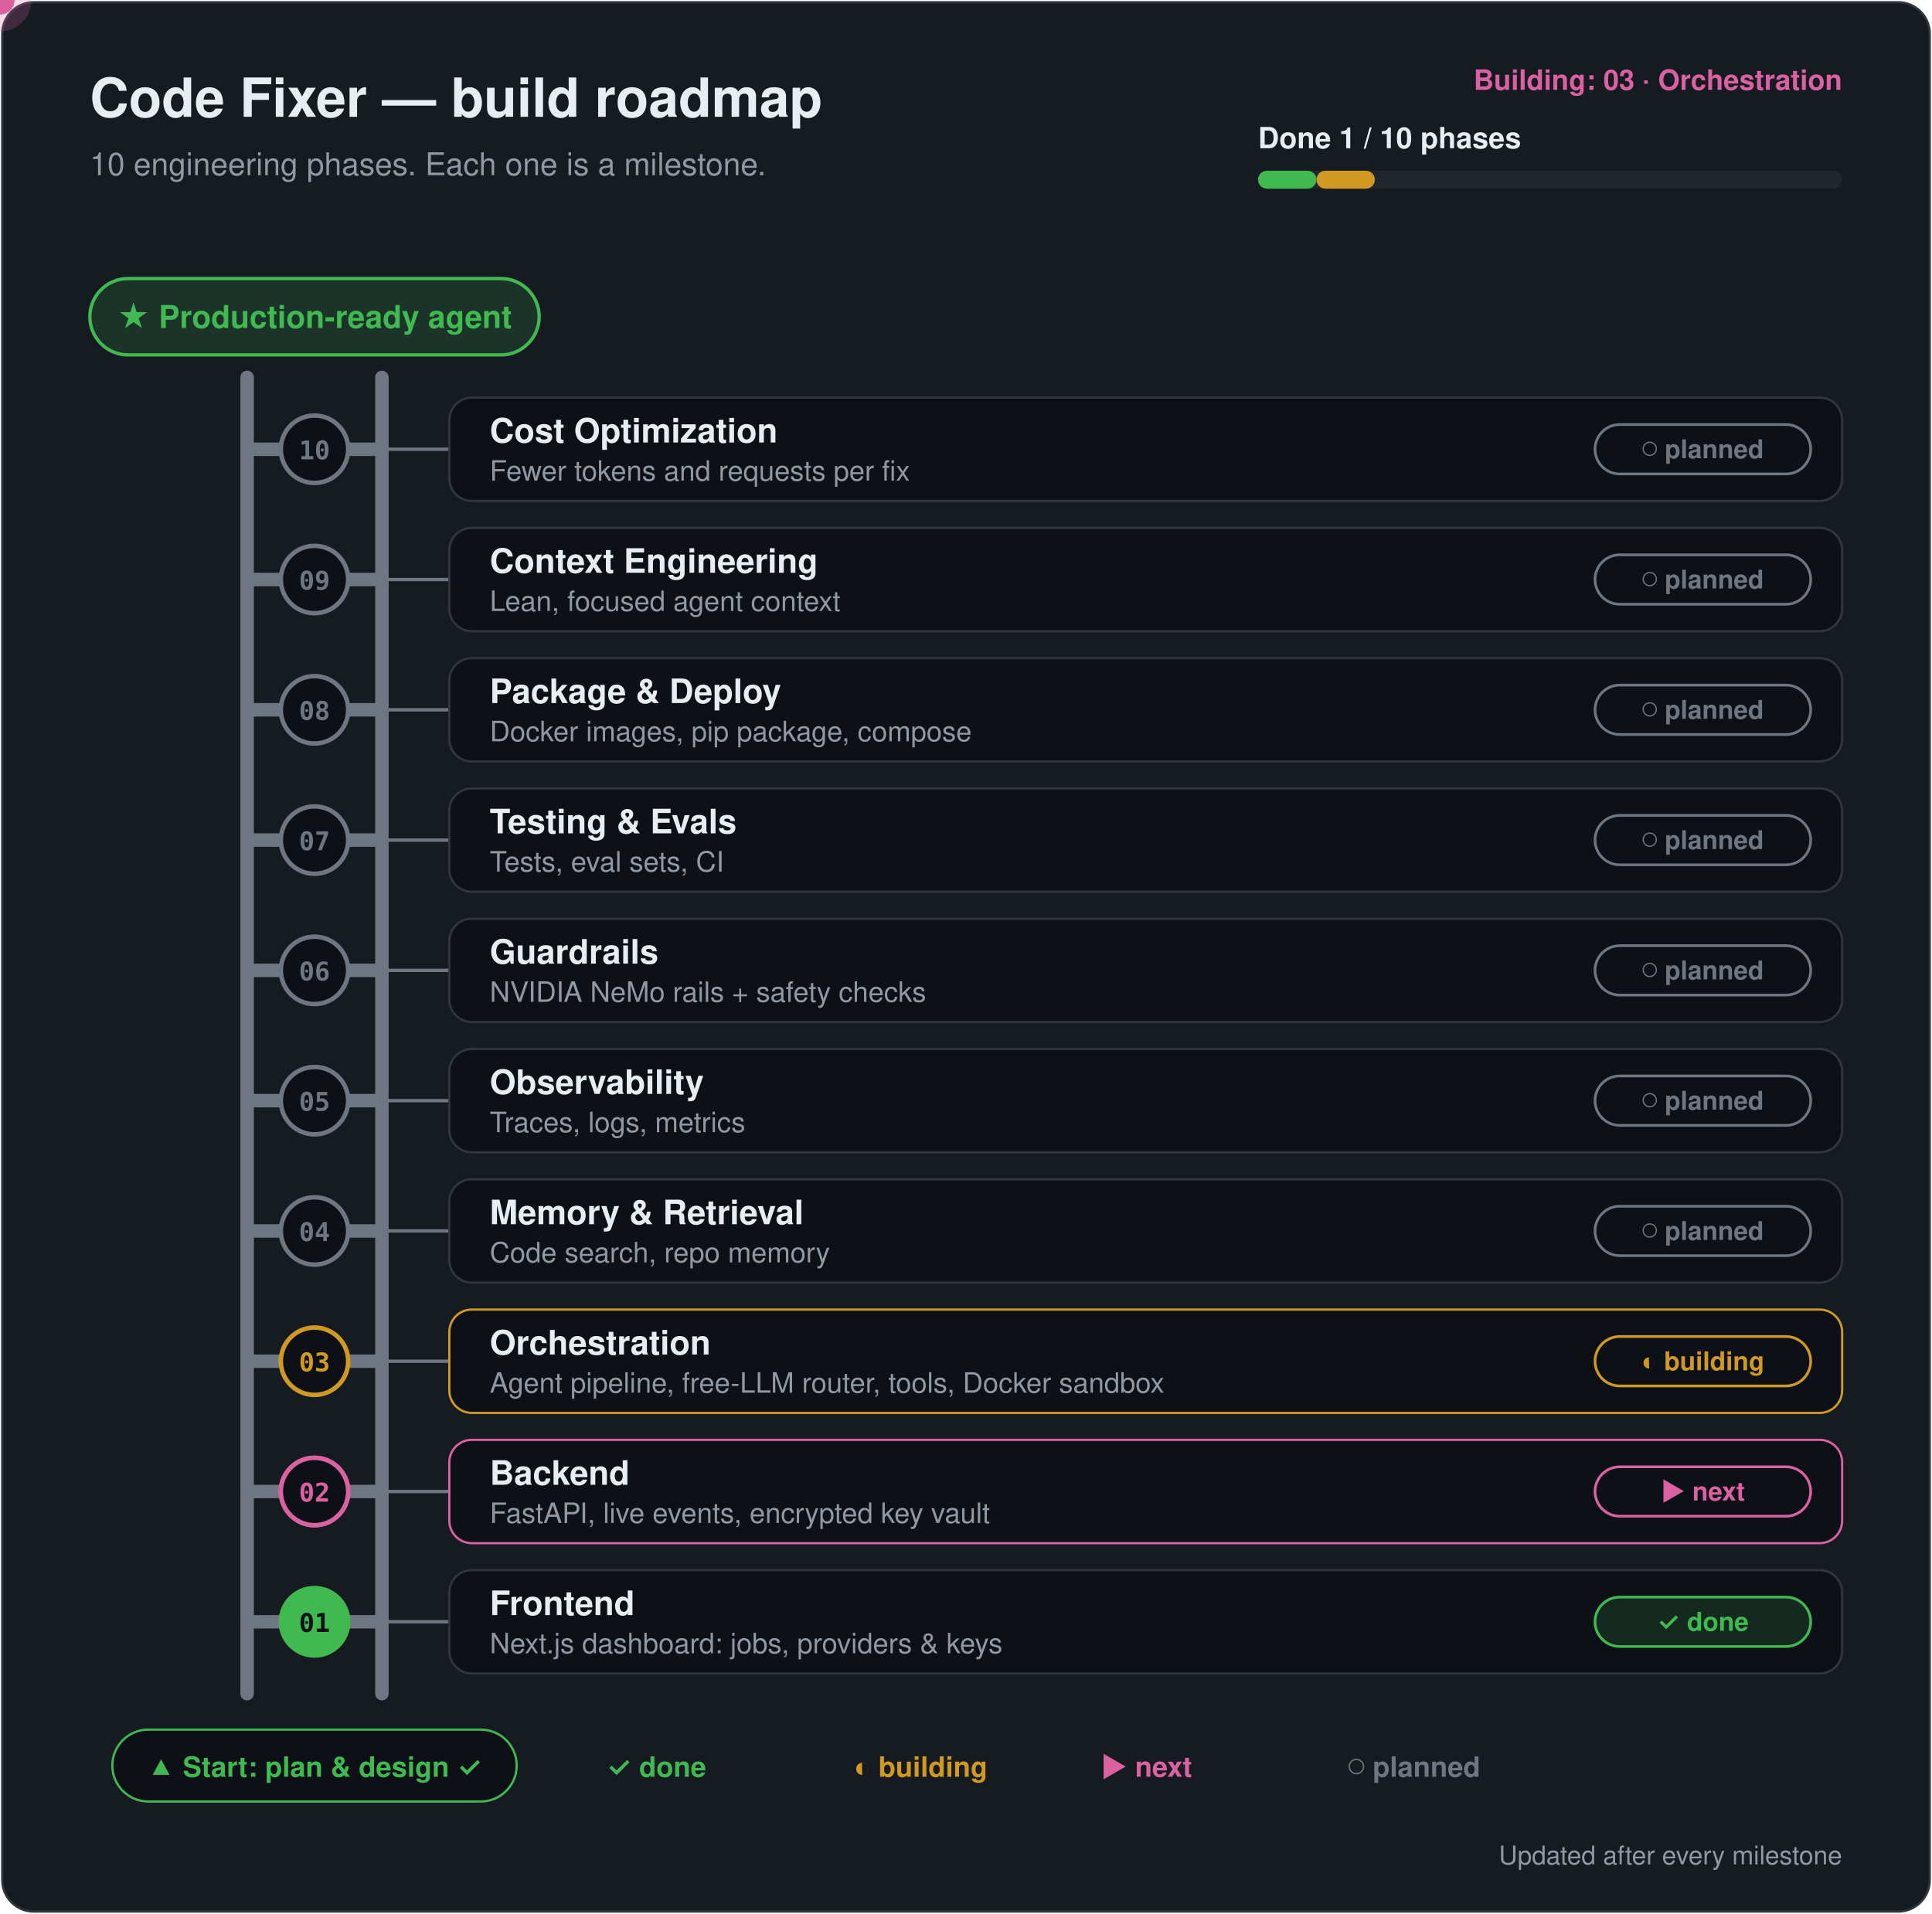
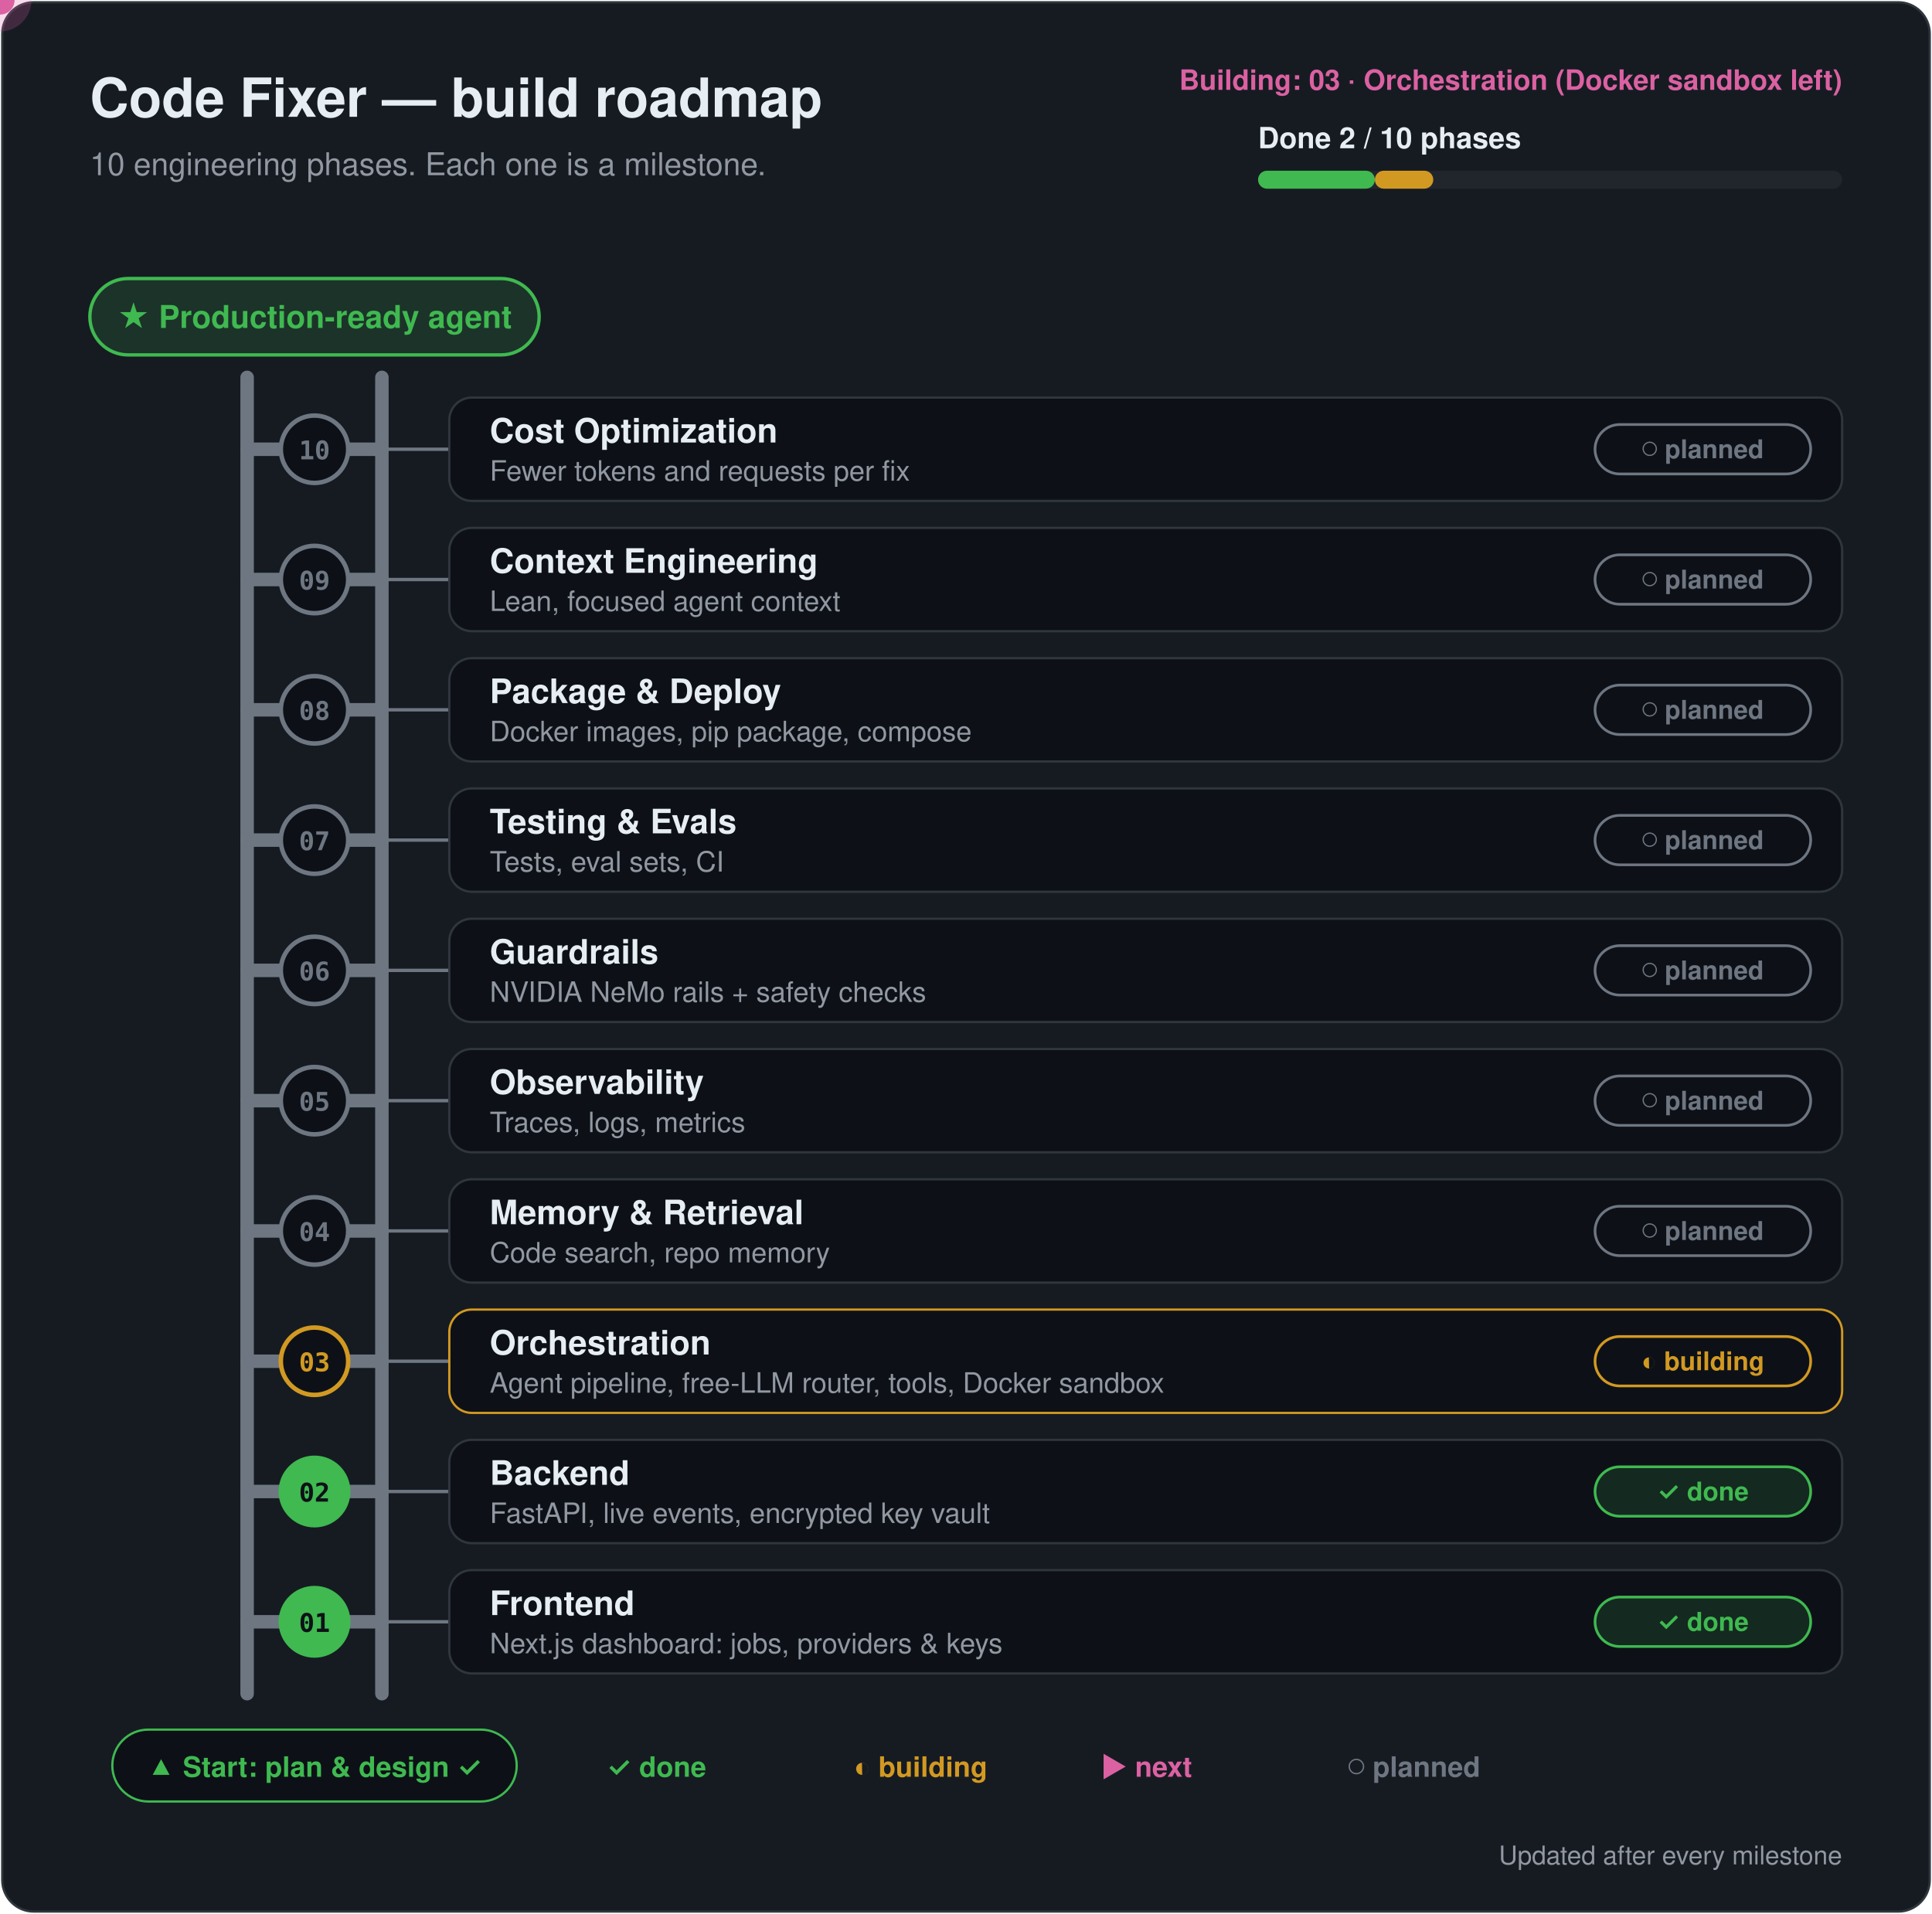
<svg xmlns="http://www.w3.org/2000/svg" width="860" height="852" viewBox="0 0 860 852" role="img" aria-label="Code Fixer build roadmap: 10 engineering phases from Frontend to Cost Optimization, with the status of each">
  <rect x="1" y="1" width="858" height="850" rx="14" fill="#161b22" stroke="#30363d" />
  <text x="40" y="52" font-family="-apple-system, 'Segoe UI', Helvetica, Arial, sans-serif" font-size="24" fill="#e6edf3" font-weight="700" text-anchor="start">Code Fixer — build roadmap</text>
  <text x="40" y="78" font-family="-apple-system, 'Segoe UI', Helvetica, Arial, sans-serif" font-size="14" fill="#9198a1" font-weight="normal" text-anchor="start">10 engineering phases. Each one is a milestone.</text>
-   <text x="820" y="40" font-family="-apple-system, 'Segoe UI', Helvetica, Arial, sans-serif" font-size="12.5" fill="#db61a2" font-weight="600" text-anchor="end">Building: 03 · Orchestration</text>
-   <text x="560" y="66" font-family="-apple-system, 'Segoe UI', Helvetica, Arial, sans-serif" font-size="13" fill="#e6edf3" font-weight="700" text-anchor="start">Done 1 / 10 phases</text>
+   <text x="820" y="40" font-family="-apple-system, 'Segoe UI', Helvetica, Arial, sans-serif" font-size="12.5" fill="#db61a2" font-weight="600" text-anchor="end">Building: 03 · Orchestration (Docker sandbox left)</text>
+   <text x="560" y="66" font-family="-apple-system, 'Segoe UI', Helvetica, Arial, sans-serif" font-size="13" fill="#e6edf3" font-weight="700" text-anchor="start">Done 2 / 10 phases</text>
  <rect x="560" y="76" width="260" height="8" rx="4" fill="#21262d" />
-   <rect x="560" y="76" width="26.0" height="8" rx="4" fill="#3fb950" />
-   <rect x="586.0" y="76" width="26.0" height="8" rx="4" fill="#d29922" />
+   <rect x="560" y="76" width="52.0" height="8" rx="4" fill="#3fb950" />
+   <rect x="612.0" y="76" width="26.0" height="8" rx="4" fill="#d29922" />
  <rect x="40.0" y="124" width="200" height="34" rx="17" fill="#3fb950" opacity="0.15" />
  <rect x="40.0" y="124" width="200" height="34" rx="17" fill="none" stroke="#3fb950" stroke-width="1.5" />
  <text x="140.0" y="146" font-family="-apple-system, 'Segoe UI', Helvetica, Arial, sans-serif" font-size="14" fill="#3fb950" font-weight="700" text-anchor="middle">★ Production-ready agent</text>
  <line x1="110" y1="168" x2="110" y2="754" stroke="#6e7681" stroke-width="6" stroke-linecap="round" />
  <line x1="170" y1="168" x2="170" y2="754" stroke="#6e7681" stroke-width="6" stroke-linecap="round" />
  <line x1="110" y1="722" x2="170" y2="722" stroke="#6e7681" stroke-width="6" stroke-linecap="round" />
  <line x1="170" y1="722" x2="200" y2="722" stroke="#6e7681" stroke-width="1.5" />
  <circle cx="140.0" cy="722" r="15" fill="#3fb950" stroke="#3fb950" stroke-width="2" />
  <text x="140.0" y="726.5" font-family="ui-monospace, SFMono-Regular, Menlo, Consolas, monospace" font-size="11.5" fill="#0d1117" font-weight="700" text-anchor="middle">01</text>
  <rect x="200" y="699.0" width="620" height="46" rx="10" fill="#0d1117" stroke="#30363d" />
  <text x="218" y="719" font-family="-apple-system, 'Segoe UI', Helvetica, Arial, sans-serif" font-size="15" fill="#e6edf3" font-weight="700" text-anchor="start">Frontend</text>
  <text x="218" y="736" font-family="-apple-system, 'Segoe UI', Helvetica, Arial, sans-serif" font-size="12.5" fill="#9198a1" font-weight="normal" text-anchor="start">Next.js dashboard: jobs, providers &amp; keys</text>
  <rect x="710" y="711" width="96" height="22" rx="11" fill="#3fb950" fill-opacity="0.15" stroke="#3fb950" stroke-width="1.2" />
  <text x="758.0" y="726" font-family="-apple-system, 'Segoe UI', Helvetica, Arial, sans-serif" font-size="11.5" fill="#3fb950" font-weight="600" text-anchor="middle">✓ done</text>
  <rect x="200" y="699.0" width="620" height="46" rx="10" fill="#db61a2" fill-opacity="0.07" stroke="#db61a2" stroke-width="2" opacity="0">
    <animate attributeName="opacity" dur="12s" repeatCount="indefinite" calcMode="linear" keyTimes="0;0.028;0.04;0.09;0.97;1" values="0.0;0.0;1.0;0.3;0.3;0.0" />
  </rect>
  <line x1="110" y1="664" x2="170" y2="664" stroke="#6e7681" stroke-width="6" stroke-linecap="round" />
  <line x1="170" y1="664" x2="200" y2="664" stroke="#6e7681" stroke-width="1.5" />
-   <circle cx="140.0" cy="664" r="15" fill="none" stroke="#db61a2" stroke-width="2">
-     <animate attributeName="r" values="15;24;15" dur="2s" repeatCount="indefinite" />
-     <animate attributeName="opacity" values="0.9;0;0.9" dur="2s" repeatCount="indefinite" />
-   </circle>
-   <circle cx="140.0" cy="664" r="15" fill="#0d1117" stroke="#db61a2" stroke-width="2" />
-   <text x="140.0" y="668.5" font-family="ui-monospace, SFMono-Regular, Menlo, Consolas, monospace" font-size="11.5" fill="#db61a2" font-weight="700" text-anchor="middle">02</text>
-   <rect x="200" y="641.0" width="620" height="46" rx="10" fill="#0d1117" stroke="#db61a2" />
+   <circle cx="140.0" cy="664" r="15" fill="#3fb950" stroke="#3fb950" stroke-width="2" />
+   <text x="140.0" y="668.5" font-family="ui-monospace, SFMono-Regular, Menlo, Consolas, monospace" font-size="11.5" fill="#0d1117" font-weight="700" text-anchor="middle">02</text>
+   <rect x="200" y="641.0" width="620" height="46" rx="10" fill="#0d1117" stroke="#30363d" />
  <text x="218" y="661" font-family="-apple-system, 'Segoe UI', Helvetica, Arial, sans-serif" font-size="15" fill="#e6edf3" font-weight="700" text-anchor="start">Backend</text>
  <text x="218" y="678" font-family="-apple-system, 'Segoe UI', Helvetica, Arial, sans-serif" font-size="12.5" fill="#9198a1" font-weight="normal" text-anchor="start">FastAPI, live events, encrypted key vault</text>
-   <rect x="710" y="653" width="96" height="22" rx="11" fill="none" fill-opacity="1" stroke="#db61a2" stroke-width="1.2" />
-   <text x="758.0" y="668" font-family="-apple-system, 'Segoe UI', Helvetica, Arial, sans-serif" font-size="11.5" fill="#db61a2" font-weight="600" text-anchor="middle">▶ next</text>
+   <rect x="710" y="653" width="96" height="22" rx="11" fill="#3fb950" fill-opacity="0.15" stroke="#3fb950" stroke-width="1.2" />
+   <text x="758.0" y="668" font-family="-apple-system, 'Segoe UI', Helvetica, Arial, sans-serif" font-size="11.5" fill="#3fb950" font-weight="600" text-anchor="middle">✓ done</text>
  <rect x="200" y="641.0" width="620" height="46" rx="10" fill="#db61a2" fill-opacity="0.07" stroke="#db61a2" stroke-width="2" opacity="0">
    <animate attributeName="opacity" dur="12s" repeatCount="indefinite" calcMode="linear" keyTimes="0;0.119;0.131;0.181;0.97;1" values="0.0;0.0;1.0;0.3;0.3;0.0" />
  </rect>
  <line x1="110" y1="606" x2="170" y2="606" stroke="#6e7681" stroke-width="6" stroke-linecap="round" />
  <line x1="170" y1="606" x2="200" y2="606" stroke="#6e7681" stroke-width="1.5" />
  <circle cx="140.0" cy="606" r="15" fill="#0d1117" stroke="#d29922" stroke-width="2" />
  <text x="140.0" y="610.5" font-family="ui-monospace, SFMono-Regular, Menlo, Consolas, monospace" font-size="11.5" fill="#d29922" font-weight="700" text-anchor="middle">03</text>
  <rect x="200" y="583.0" width="620" height="46" rx="10" fill="#0d1117" stroke="#d29922" />
  <text x="218" y="603" font-family="-apple-system, 'Segoe UI', Helvetica, Arial, sans-serif" font-size="15" fill="#e6edf3" font-weight="700" text-anchor="start">Orchestration</text>
  <text x="218" y="620" font-family="-apple-system, 'Segoe UI', Helvetica, Arial, sans-serif" font-size="12.5" fill="#9198a1" font-weight="normal" text-anchor="start">Agent pipeline, free-LLM router, tools, Docker sandbox</text>
  <rect x="710" y="595" width="96" height="22" rx="11" fill="none" fill-opacity="1" stroke="#d29922" stroke-width="1.2" />
  <text x="758.0" y="610" font-family="-apple-system, 'Segoe UI', Helvetica, Arial, sans-serif" font-size="11.5" fill="#d29922" font-weight="600" text-anchor="middle">◐ building</text>
  <rect x="200" y="583.0" width="620" height="46" rx="10" fill="#db61a2" fill-opacity="0.07" stroke="#db61a2" stroke-width="2" opacity="0">
    <animate attributeName="opacity" dur="12s" repeatCount="indefinite" calcMode="linear" keyTimes="0;0.21;0.222;0.272;0.97;1" values="0.0;0.0;1.0;0.3;0.3;0.0" />
  </rect>
  <line x1="110" y1="548" x2="170" y2="548" stroke="#6e7681" stroke-width="6" stroke-linecap="round" />
  <line x1="170" y1="548" x2="200" y2="548" stroke="#6e7681" stroke-width="1.5" />
  <circle cx="140.0" cy="548" r="15" fill="#0d1117" stroke="#6e7681" stroke-width="2" />
  <text x="140.0" y="552.5" font-family="ui-monospace, SFMono-Regular, Menlo, Consolas, monospace" font-size="11.5" fill="#6e7681" font-weight="700" text-anchor="middle">04</text>
  <rect x="200" y="525.0" width="620" height="46" rx="10" fill="#0d1117" stroke="#30363d" />
  <text x="218" y="545" font-family="-apple-system, 'Segoe UI', Helvetica, Arial, sans-serif" font-size="15" fill="#e6edf3" font-weight="700" text-anchor="start">Memory &amp; Retrieval</text>
  <text x="218" y="562" font-family="-apple-system, 'Segoe UI', Helvetica, Arial, sans-serif" font-size="12.5" fill="#9198a1" font-weight="normal" text-anchor="start">Code search, repo memory</text>
  <rect x="710" y="537" width="96" height="22" rx="11" fill="none" fill-opacity="1" stroke="#6e7681" stroke-width="1.2" />
  <text x="758.0" y="552" font-family="-apple-system, 'Segoe UI', Helvetica, Arial, sans-serif" font-size="11.5" fill="#6e7681" font-weight="600" text-anchor="middle">○ planned</text>
  <rect x="200" y="525.0" width="620" height="46" rx="10" fill="#db61a2" fill-opacity="0.07" stroke="#db61a2" stroke-width="2" opacity="0">
    <animate attributeName="opacity" dur="12s" repeatCount="indefinite" calcMode="linear" keyTimes="0;0.301;0.313;0.363;0.97;1" values="0.0;0.0;1.0;0.3;0.3;0.0" />
  </rect>
  <line x1="110" y1="490" x2="170" y2="490" stroke="#6e7681" stroke-width="6" stroke-linecap="round" />
  <line x1="170" y1="490" x2="200" y2="490" stroke="#6e7681" stroke-width="1.5" />
  <circle cx="140.0" cy="490" r="15" fill="#0d1117" stroke="#6e7681" stroke-width="2" />
  <text x="140.0" y="494.5" font-family="ui-monospace, SFMono-Regular, Menlo, Consolas, monospace" font-size="11.5" fill="#6e7681" font-weight="700" text-anchor="middle">05</text>
  <rect x="200" y="467.0" width="620" height="46" rx="10" fill="#0d1117" stroke="#30363d" />
  <text x="218" y="487" font-family="-apple-system, 'Segoe UI', Helvetica, Arial, sans-serif" font-size="15" fill="#e6edf3" font-weight="700" text-anchor="start">Observability</text>
  <text x="218" y="504" font-family="-apple-system, 'Segoe UI', Helvetica, Arial, sans-serif" font-size="12.5" fill="#9198a1" font-weight="normal" text-anchor="start">Traces, logs, metrics</text>
  <rect x="710" y="479" width="96" height="22" rx="11" fill="none" fill-opacity="1" stroke="#6e7681" stroke-width="1.2" />
  <text x="758.0" y="494" font-family="-apple-system, 'Segoe UI', Helvetica, Arial, sans-serif" font-size="11.5" fill="#6e7681" font-weight="600" text-anchor="middle">○ planned</text>
  <rect x="200" y="467.0" width="620" height="46" rx="10" fill="#db61a2" fill-opacity="0.07" stroke="#db61a2" stroke-width="2" opacity="0">
    <animate attributeName="opacity" dur="12s" repeatCount="indefinite" calcMode="linear" keyTimes="0;0.392;0.404;0.454;0.97;1" values="0.0;0.0;1.0;0.3;0.3;0.0" />
  </rect>
  <line x1="110" y1="432" x2="170" y2="432" stroke="#6e7681" stroke-width="6" stroke-linecap="round" />
  <line x1="170" y1="432" x2="200" y2="432" stroke="#6e7681" stroke-width="1.5" />
  <circle cx="140.0" cy="432" r="15" fill="#0d1117" stroke="#6e7681" stroke-width="2" />
  <text x="140.0" y="436.5" font-family="ui-monospace, SFMono-Regular, Menlo, Consolas, monospace" font-size="11.5" fill="#6e7681" font-weight="700" text-anchor="middle">06</text>
  <rect x="200" y="409.0" width="620" height="46" rx="10" fill="#0d1117" stroke="#30363d" />
  <text x="218" y="429" font-family="-apple-system, 'Segoe UI', Helvetica, Arial, sans-serif" font-size="15" fill="#e6edf3" font-weight="700" text-anchor="start">Guardrails</text>
  <text x="218" y="446" font-family="-apple-system, 'Segoe UI', Helvetica, Arial, sans-serif" font-size="12.5" fill="#9198a1" font-weight="normal" text-anchor="start">NVIDIA NeMo rails + safety checks</text>
  <rect x="710" y="421" width="96" height="22" rx="11" fill="none" fill-opacity="1" stroke="#6e7681" stroke-width="1.2" />
  <text x="758.0" y="436" font-family="-apple-system, 'Segoe UI', Helvetica, Arial, sans-serif" font-size="11.5" fill="#6e7681" font-weight="600" text-anchor="middle">○ planned</text>
  <rect x="200" y="409.0" width="620" height="46" rx="10" fill="#db61a2" fill-opacity="0.07" stroke="#db61a2" stroke-width="2" opacity="0">
    <animate attributeName="opacity" dur="12s" repeatCount="indefinite" calcMode="linear" keyTimes="0;0.484;0.496;0.546;0.97;1" values="0.0;0.0;1.0;0.3;0.3;0.0" />
  </rect>
  <line x1="110" y1="374" x2="170" y2="374" stroke="#6e7681" stroke-width="6" stroke-linecap="round" />
  <line x1="170" y1="374" x2="200" y2="374" stroke="#6e7681" stroke-width="1.5" />
  <circle cx="140.0" cy="374" r="15" fill="#0d1117" stroke="#6e7681" stroke-width="2" />
  <text x="140.0" y="378.5" font-family="ui-monospace, SFMono-Regular, Menlo, Consolas, monospace" font-size="11.5" fill="#6e7681" font-weight="700" text-anchor="middle">07</text>
  <rect x="200" y="351.0" width="620" height="46" rx="10" fill="#0d1117" stroke="#30363d" />
  <text x="218" y="371" font-family="-apple-system, 'Segoe UI', Helvetica, Arial, sans-serif" font-size="15" fill="#e6edf3" font-weight="700" text-anchor="start">Testing &amp; Evals</text>
  <text x="218" y="388" font-family="-apple-system, 'Segoe UI', Helvetica, Arial, sans-serif" font-size="12.5" fill="#9198a1" font-weight="normal" text-anchor="start">Tests, eval sets, CI</text>
  <rect x="710" y="363" width="96" height="22" rx="11" fill="none" fill-opacity="1" stroke="#6e7681" stroke-width="1.2" />
  <text x="758.0" y="378" font-family="-apple-system, 'Segoe UI', Helvetica, Arial, sans-serif" font-size="11.5" fill="#6e7681" font-weight="600" text-anchor="middle">○ planned</text>
  <rect x="200" y="351.0" width="620" height="46" rx="10" fill="#db61a2" fill-opacity="0.07" stroke="#db61a2" stroke-width="2" opacity="0">
    <animate attributeName="opacity" dur="12s" repeatCount="indefinite" calcMode="linear" keyTimes="0;0.575;0.587;0.637;0.97;1" values="0.0;0.0;1.0;0.3;0.3;0.0" />
  </rect>
  <line x1="110" y1="316" x2="170" y2="316" stroke="#6e7681" stroke-width="6" stroke-linecap="round" />
  <line x1="170" y1="316" x2="200" y2="316" stroke="#6e7681" stroke-width="1.5" />
  <circle cx="140.0" cy="316" r="15" fill="#0d1117" stroke="#6e7681" stroke-width="2" />
  <text x="140.0" y="320.5" font-family="ui-monospace, SFMono-Regular, Menlo, Consolas, monospace" font-size="11.5" fill="#6e7681" font-weight="700" text-anchor="middle">08</text>
  <rect x="200" y="293.0" width="620" height="46" rx="10" fill="#0d1117" stroke="#30363d" />
  <text x="218" y="313" font-family="-apple-system, 'Segoe UI', Helvetica, Arial, sans-serif" font-size="15" fill="#e6edf3" font-weight="700" text-anchor="start">Package &amp; Deploy</text>
  <text x="218" y="330" font-family="-apple-system, 'Segoe UI', Helvetica, Arial, sans-serif" font-size="12.5" fill="#9198a1" font-weight="normal" text-anchor="start">Docker images, pip package, compose</text>
  <rect x="710" y="305" width="96" height="22" rx="11" fill="none" fill-opacity="1" stroke="#6e7681" stroke-width="1.2" />
  <text x="758.0" y="320" font-family="-apple-system, 'Segoe UI', Helvetica, Arial, sans-serif" font-size="11.5" fill="#6e7681" font-weight="600" text-anchor="middle">○ planned</text>
  <rect x="200" y="293.0" width="620" height="46" rx="10" fill="#db61a2" fill-opacity="0.07" stroke="#db61a2" stroke-width="2" opacity="0">
    <animate attributeName="opacity" dur="12s" repeatCount="indefinite" calcMode="linear" keyTimes="0;0.666;0.678;0.728;0.97;1" values="0.0;0.0;1.0;0.3;0.3;0.0" />
  </rect>
  <line x1="110" y1="258" x2="170" y2="258" stroke="#6e7681" stroke-width="6" stroke-linecap="round" />
  <line x1="170" y1="258" x2="200" y2="258" stroke="#6e7681" stroke-width="1.5" />
  <circle cx="140.0" cy="258" r="15" fill="#0d1117" stroke="#6e7681" stroke-width="2" />
  <text x="140.0" y="262.5" font-family="ui-monospace, SFMono-Regular, Menlo, Consolas, monospace" font-size="11.5" fill="#6e7681" font-weight="700" text-anchor="middle">09</text>
  <rect x="200" y="235.0" width="620" height="46" rx="10" fill="#0d1117" stroke="#30363d" />
  <text x="218" y="255" font-family="-apple-system, 'Segoe UI', Helvetica, Arial, sans-serif" font-size="15" fill="#e6edf3" font-weight="700" text-anchor="start">Context Engineering</text>
  <text x="218" y="272" font-family="-apple-system, 'Segoe UI', Helvetica, Arial, sans-serif" font-size="12.5" fill="#9198a1" font-weight="normal" text-anchor="start">Lean, focused agent context</text>
  <rect x="710" y="247" width="96" height="22" rx="11" fill="none" fill-opacity="1" stroke="#6e7681" stroke-width="1.2" />
  <text x="758.0" y="262" font-family="-apple-system, 'Segoe UI', Helvetica, Arial, sans-serif" font-size="11.5" fill="#6e7681" font-weight="600" text-anchor="middle">○ planned</text>
  <rect x="200" y="235.0" width="620" height="46" rx="10" fill="#db61a2" fill-opacity="0.07" stroke="#db61a2" stroke-width="2" opacity="0">
    <animate attributeName="opacity" dur="12s" repeatCount="indefinite" calcMode="linear" keyTimes="0;0.757;0.769;0.819;0.97;1" values="0.0;0.0;1.0;0.3;0.3;0.0" />
  </rect>
  <line x1="110" y1="200" x2="170" y2="200" stroke="#6e7681" stroke-width="6" stroke-linecap="round" />
  <line x1="170" y1="200" x2="200" y2="200" stroke="#6e7681" stroke-width="1.5" />
  <circle cx="140.0" cy="200" r="15" fill="#0d1117" stroke="#6e7681" stroke-width="2" />
  <text x="140.0" y="204.5" font-family="ui-monospace, SFMono-Regular, Menlo, Consolas, monospace" font-size="11.5" fill="#6e7681" font-weight="700" text-anchor="middle">10</text>
  <rect x="200" y="177.0" width="620" height="46" rx="10" fill="#0d1117" stroke="#30363d" />
  <text x="218" y="197" font-family="-apple-system, 'Segoe UI', Helvetica, Arial, sans-serif" font-size="15" fill="#e6edf3" font-weight="700" text-anchor="start">Cost Optimization</text>
  <text x="218" y="214" font-family="-apple-system, 'Segoe UI', Helvetica, Arial, sans-serif" font-size="12.5" fill="#9198a1" font-weight="normal" text-anchor="start">Fewer tokens and requests per fix</text>
  <rect x="710" y="189" width="96" height="22" rx="11" fill="none" fill-opacity="1" stroke="#6e7681" stroke-width="1.2" />
  <text x="758.0" y="204" font-family="-apple-system, 'Segoe UI', Helvetica, Arial, sans-serif" font-size="11.5" fill="#6e7681" font-weight="600" text-anchor="middle">○ planned</text>
  <rect x="200" y="177.0" width="620" height="46" rx="10" fill="#db61a2" fill-opacity="0.07" stroke="#db61a2" stroke-width="2" opacity="0">
    <animate attributeName="opacity" dur="12s" repeatCount="indefinite" calcMode="linear" keyTimes="0;0.848;0.86;0.91;0.97;1" values="0.0;0.0;1.0;0.3;0.3;0.0" />
  </rect>
  <g>
    <circle r="14" fill="#db61a2" opacity="0.22" />
    <circle r="6.5" fill="#db61a2" />
    <animateMotion dur="12s" repeatCount="indefinite" path="M140.0,722 L140.0,200" calcMode="linear" keyPoints="0;0;1;1" keyTimes="0;0.04;0.86;1" />
  </g>
  <rect x="50.0" y="770" width="180" height="32" rx="16" fill="#0d1117" stroke="#3fb950" />
  <text x="140.0" y="791" font-family="-apple-system, 'Segoe UI', Helvetica, Arial, sans-serif" font-size="12.5" fill="#3fb950" font-weight="600" text-anchor="middle">▲ Start: plan &amp; design ✓</text>
  <text x="270.0" y="791" font-family="-apple-system, 'Segoe UI', Helvetica, Arial, sans-serif" font-size="12.5" fill="#3fb950" font-weight="600" text-anchor="start">✓ done</text>
  <text x="380.0" y="791" font-family="-apple-system, 'Segoe UI', Helvetica, Arial, sans-serif" font-size="12.5" fill="#d29922" font-weight="600" text-anchor="start">◐ building</text>
  <text x="490.0" y="791" font-family="-apple-system, 'Segoe UI', Helvetica, Arial, sans-serif" font-size="12.5" fill="#db61a2" font-weight="600" text-anchor="start">▶ next</text>
  <text x="600.0" y="791" font-family="-apple-system, 'Segoe UI', Helvetica, Arial, sans-serif" font-size="12.5" fill="#6e7681" font-weight="600" text-anchor="start">○ planned</text>
  <text x="820" y="830" font-family="-apple-system, 'Segoe UI', Helvetica, Arial, sans-serif" font-size="11.5" fill="#9198a1" font-weight="normal" text-anchor="end">Updated after every milestone</text>
</svg>
